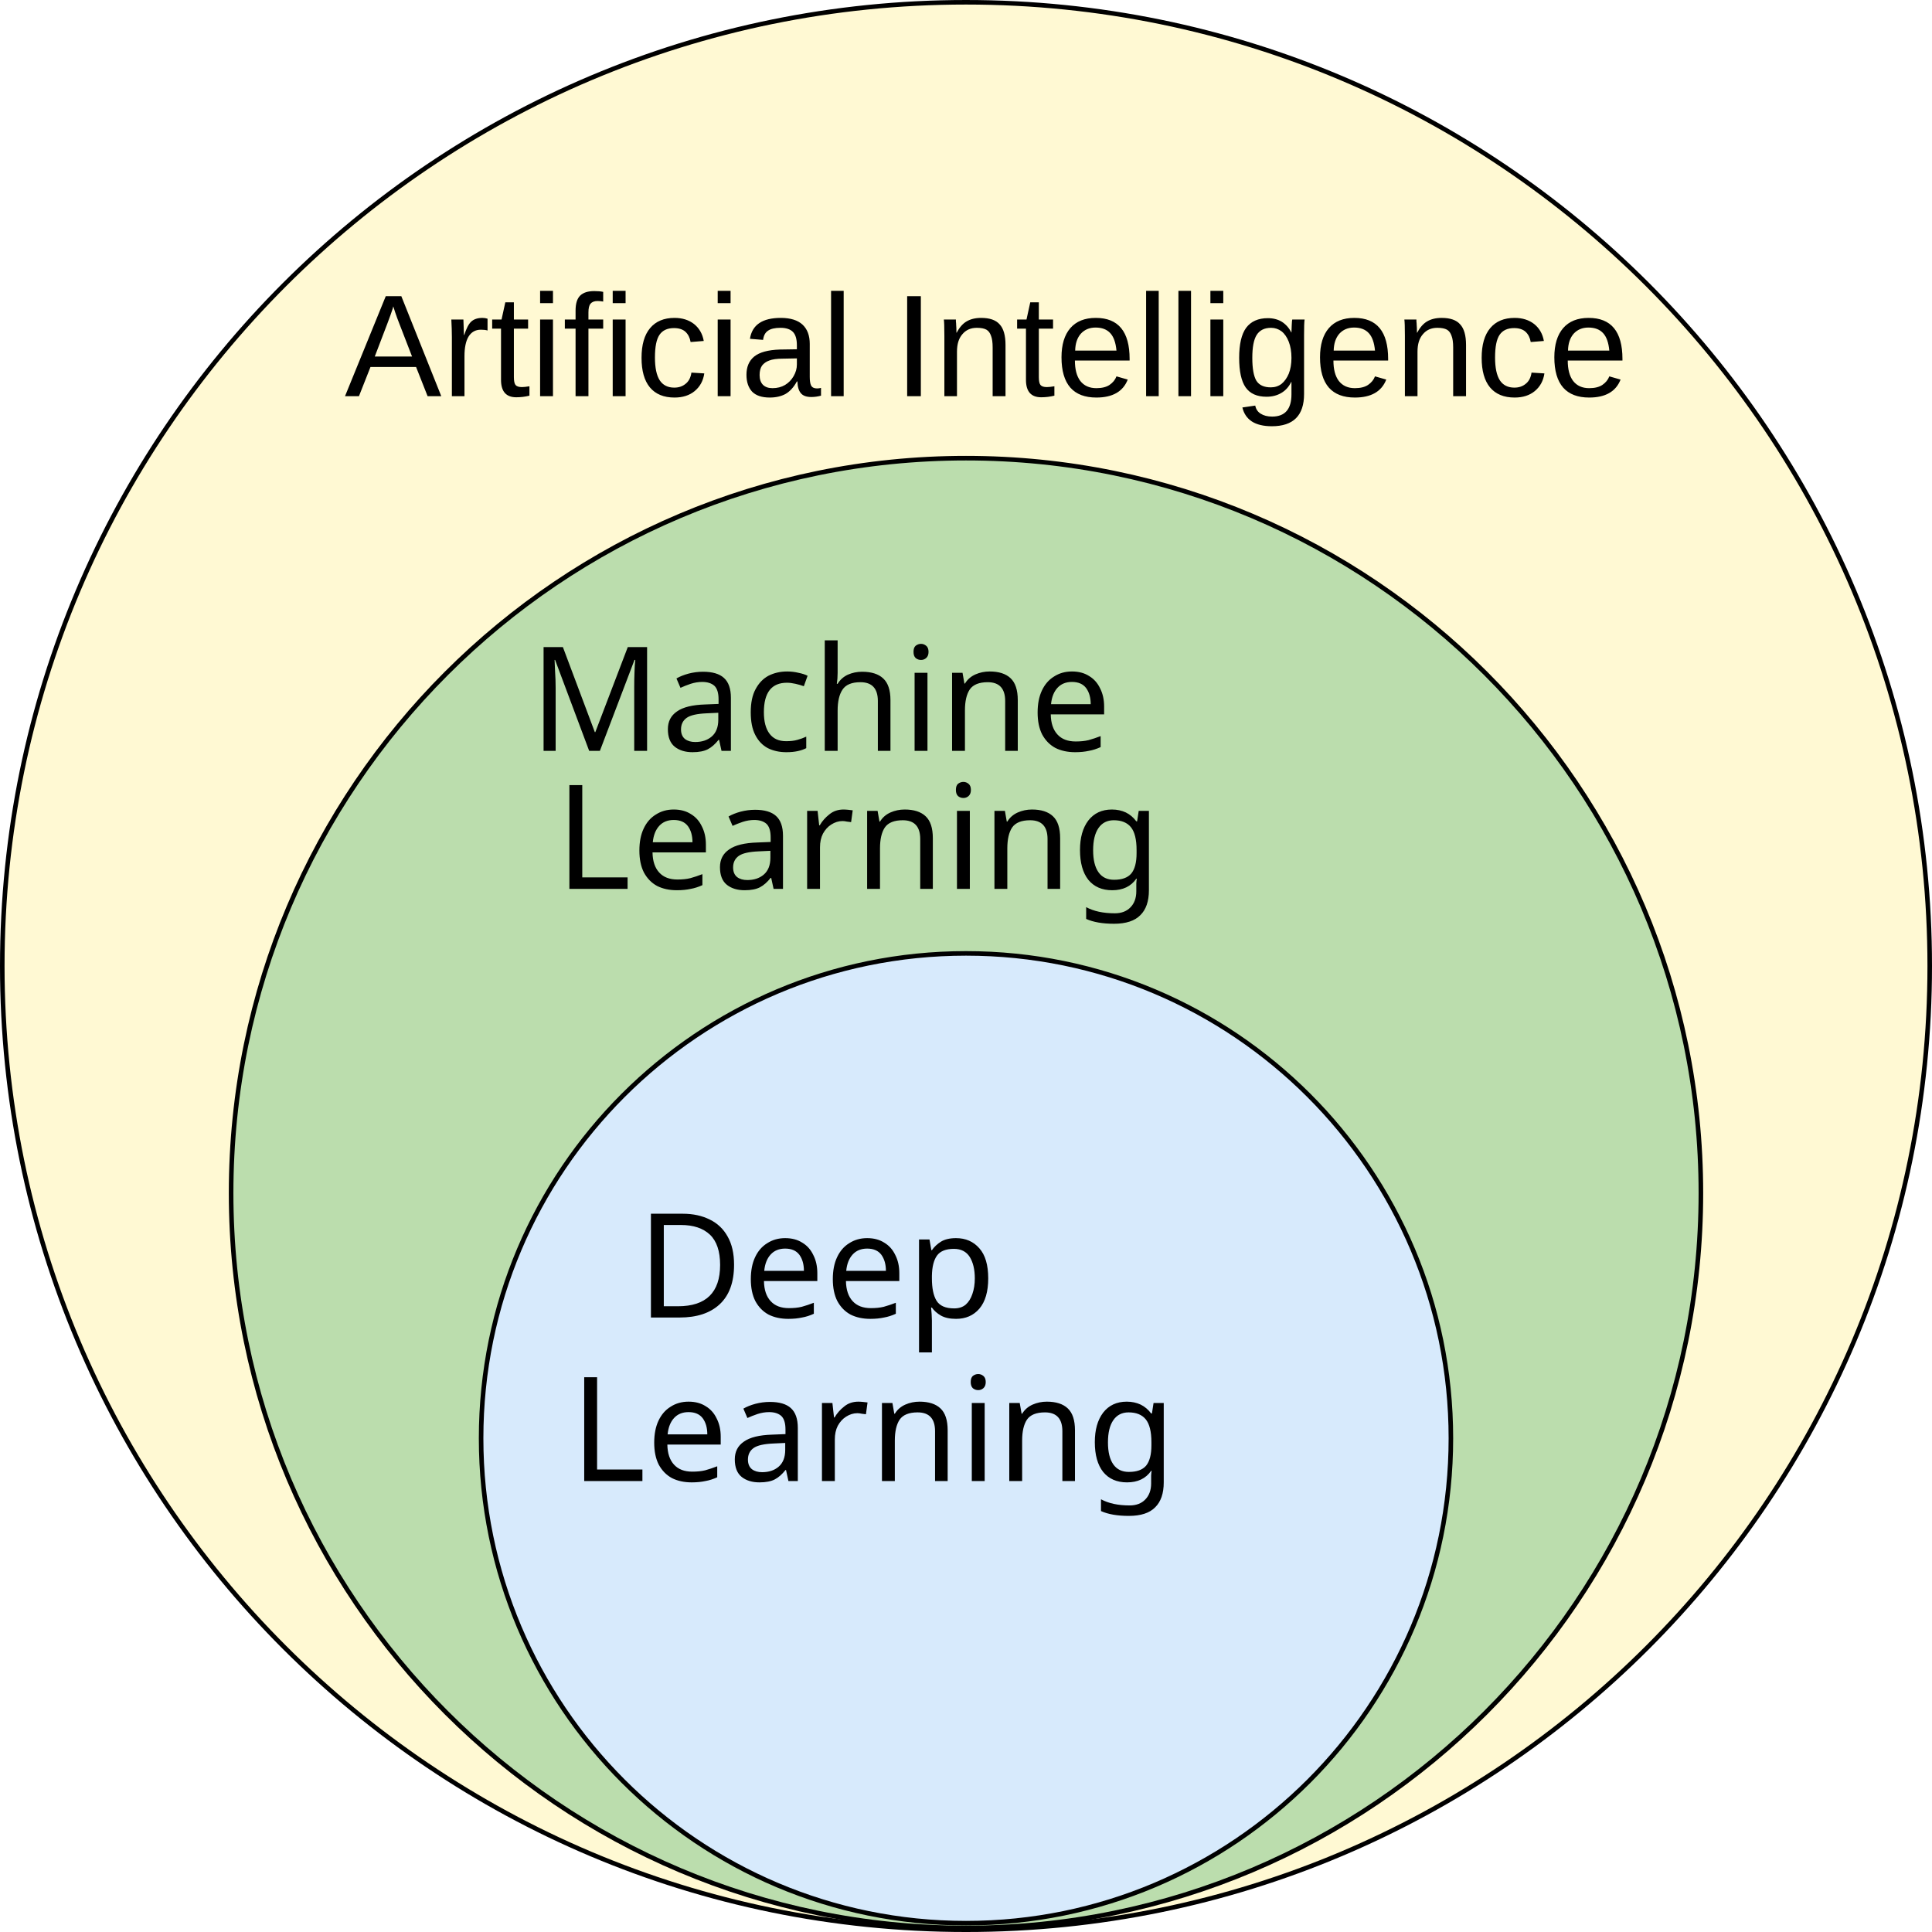
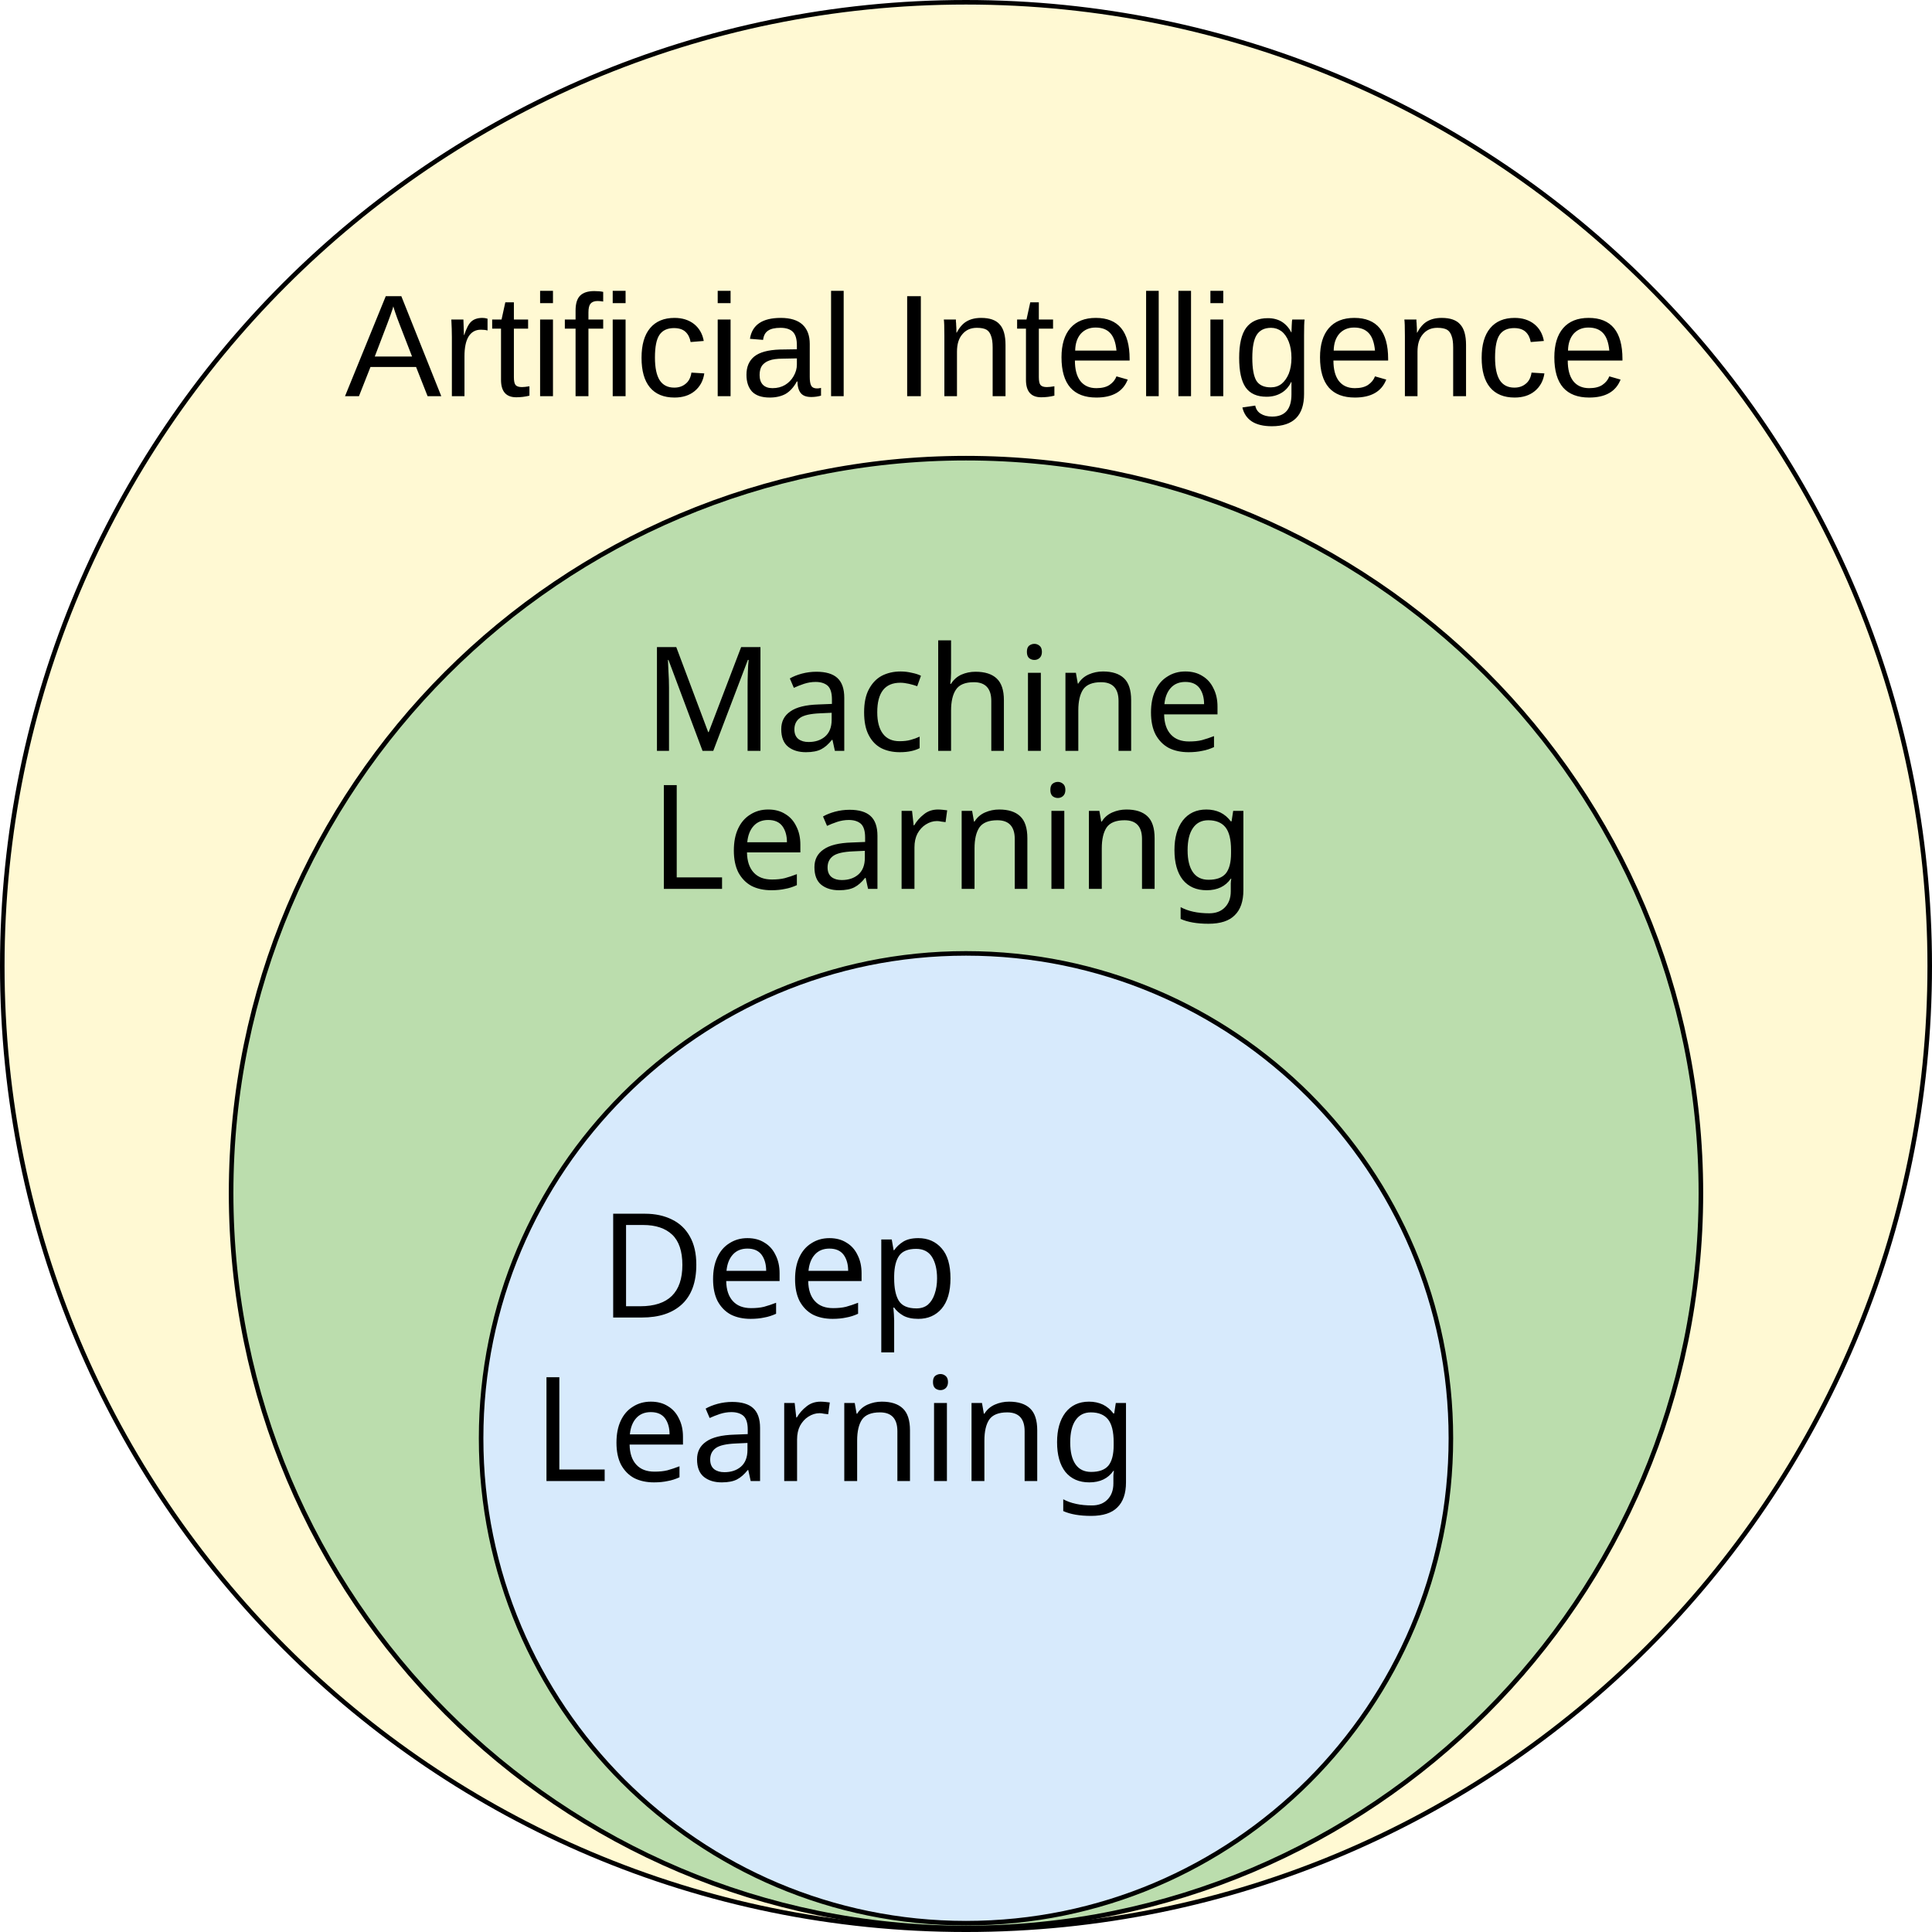
- <svg xmlns="http://www.w3.org/2000/svg" width="112.567mm" height="112.567mm" viewBox="0 0 112.567 112.567" version="1.1" id="svg5">
-   <defs id="defs2" />
-   <g id="layer1" transform="translate(-44.89446,-148.5443)">
-     <circle style="fill:#fff9d3;fill-opacity:1;stroke:#000000;stroke-width:0.265;stroke-opacity:1" id="path895" cx="101.178" cy="204.828" r="56.151" />
-     <circle style="fill:#bbddad;fill-opacity:1;stroke:#000000;stroke-width:0.267;stroke-opacity:1" id="path2999" cx="101.178" cy="218.057" r="42.818" />
-     <circle style="fill:#d7eafc;fill-opacity:1;stroke:#000000;stroke-width:0.265;stroke-opacity:1" id="path3183" cx="101.178" cy="232.345" r="28.252" />
-     <text xml:space="preserve" style="font-style:normal;font-weight:normal;font-size:8.467px;line-height:0;font-family:sans-serif;text-align:center;text-anchor:middle;fill:#000000;fill-opacity:1;stroke:none;stroke-width:0.265" x="101.268" y="225.31" id="text7718">
-       <tspan style="font-size:8.467px;line-height:1;text-align:center;text-anchor:middle;stroke-width:0.265" id="tspan53776" x="101.268" y="225.31">Deep </tspan>
-       <tspan style="font-size:8.467px;line-height:1.25;text-align:center;text-anchor:middle;stroke-width:0.265" x="101.268" y="234.835" id="tspan7720">Learning</tspan>
-     </text>
-     <text xml:space="preserve" style="font-style:normal;font-weight:normal;font-size:8.467px;line-height:0.95;font-family:sans-serif;text-align:center;text-anchor:middle;white-space:pre;inline-size:37.473;fill:#000000;fill-opacity:1;stroke:none;stroke-width:0.265" x="98.813" y="190.702" id="text13516" transform="translate(1.589179,1.589179)">
-       <tspan x="98.813" y="190.702" id="tspan56380">Machine</tspan>
-       <tspan x="98.813" y="198.745" id="tspan56382">Learning</tspan>
-     </text>
-     <text xml:space="preserve" style="font-style:normal;font-variant:normal;font-weight:normal;font-stretch:normal;font-size:8.467px;line-height:1.25;font-family:Arial;-inkscape-font-specification:Arial;fill:#000000;fill-opacity:1;stroke:none;stroke-width:0.265" x="64.98" y="171.631" id="text23314">
-       <tspan id="tspan23312" style="font-style:normal;font-variant:normal;font-weight:normal;font-stretch:normal;font-size:8.467px;font-family:Arial;-inkscape-font-specification:Arial;stroke-width:0.265" x="64.98" y="171.631">Artificial Intelligence</tspan>
-     </text>
+ <svg xmlns="http://www.w3.org/2000/svg" height="112.567mm" viewBox="0 0 112.567 112.567" width="112.567mm">
+   <g transform="translate(-44.89446 -148.5443)">
+     <circle cx="101.178" cy="204.828" fill="#fff9d3" r="56.151" stroke="#000" stroke-width=".265" />
+     <circle cx="101.178" cy="218.057" fill="#bbddad" r="42.818" stroke="#000" stroke-width=".267" />
+     <g stroke-width=".265">
+       <circle cx="101.178" cy="232.345" fill="#d7eafc" r="28.252" stroke="#000" />
+       <text font-family="sans-serif" font-size="8.467" text-anchor="middle" x="101.268" xml:space="preserve" y="225.31">
+         <tspan font-size="8.467" stroke-width=".265" text-anchor="middle" x="101.268" y="225.31">Deep </tspan>
+         <tspan font-size="8.467" stroke-width=".265" text-anchor="middle" x="101.268" y="234.835">Learning</tspan>
+       </text>
+       <text font-family="sans-serif" font-size="8.467" text-anchor="middle" transform="translate(1.58918 1.58918)" x="98.813" y="190.702">
+         <tspan x="98.813" y="190.702">Machine</tspan>
+         <tspan x="98.813" y="198.745">Learning</tspan>
+       </text>
+       <text font-family="Arial" font-size="8.467" x="64.98" y="171.631">
+         <tspan font-family="Arial" font-size="8.467" stroke-width=".265" x="64.98" y="171.631">Artificial Intelligence</tspan>
+       </text>
+     </g>
  </g>
</svg>
